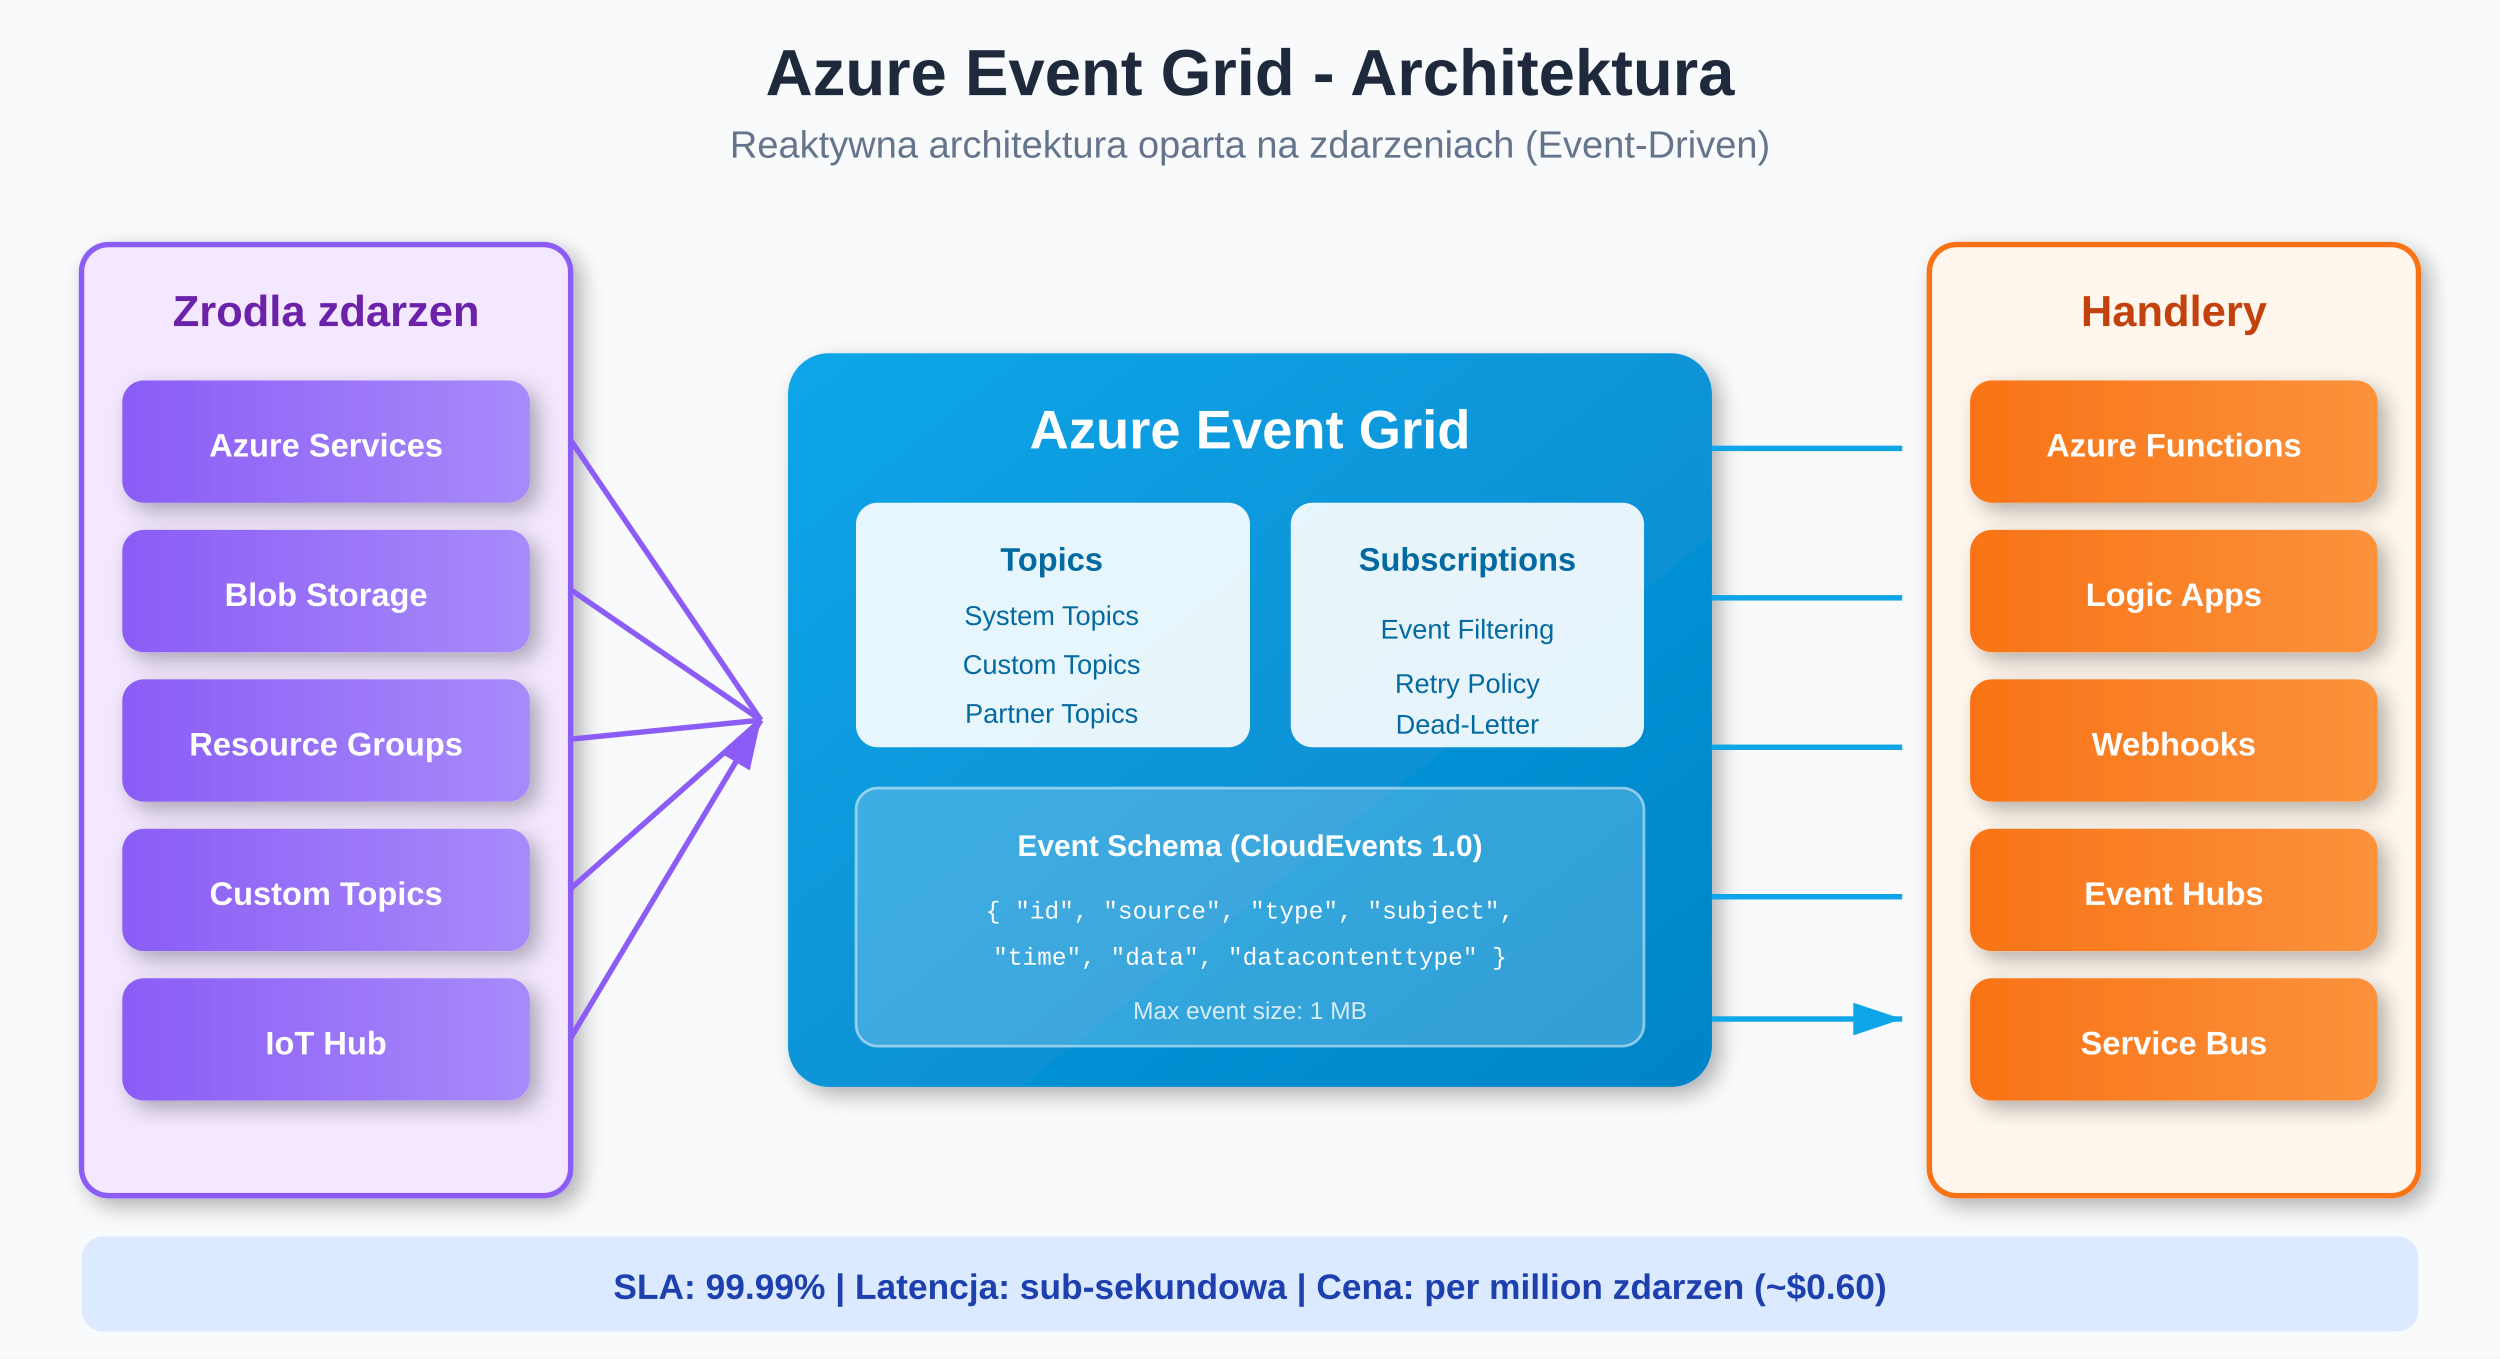
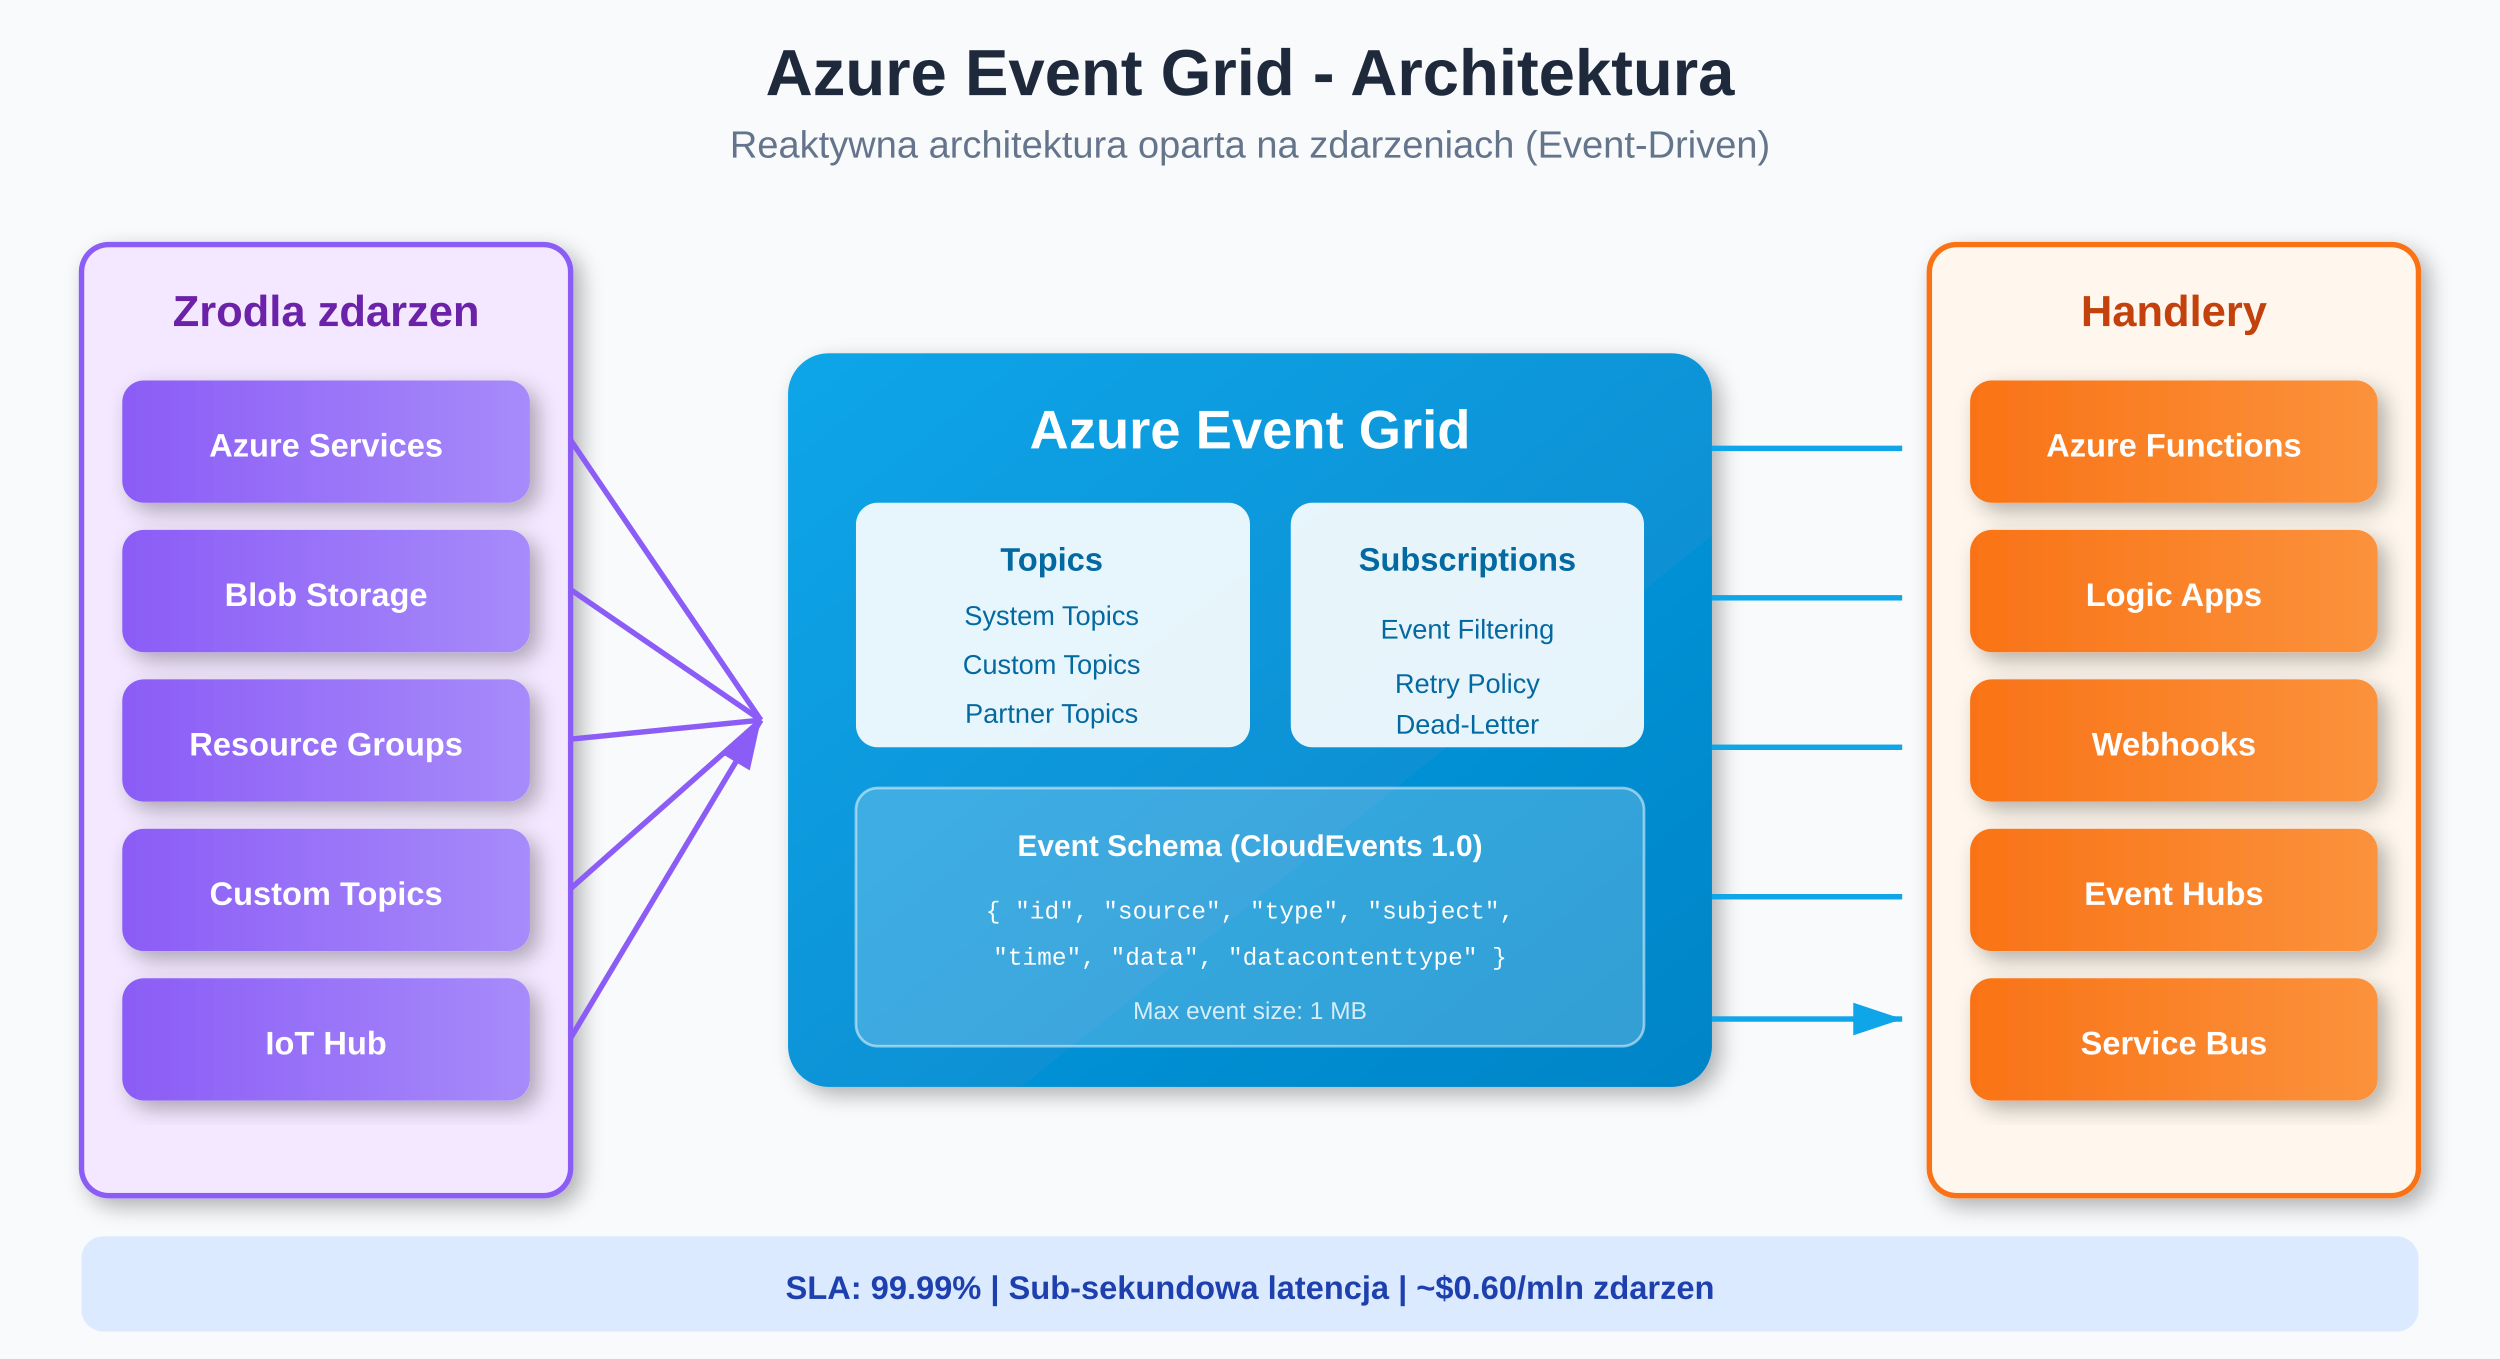
<svg xmlns="http://www.w3.org/2000/svg" viewBox="0 0 920 500">
  <defs>
    <linearGradient id="egGrad" x1="0%" y1="0%" x2="100%" y2="100%">
      <stop offset="0%" style="stop-color:#0ea5e9" />
      <stop offset="100%" style="stop-color:#0284c7" />
    </linearGradient>
    <linearGradient id="sourceGrad" x1="0%" y1="0%" x2="100%" y2="0%">
      <stop offset="0%" style="stop-color:#8b5cf6" />
      <stop offset="100%" style="stop-color:#a78bfa" />
    </linearGradient>
    <linearGradient id="handlerGrad" x1="0%" y1="0%" x2="100%" y2="0%">
      <stop offset="0%" style="stop-color:#f97316" />
      <stop offset="100%" style="stop-color:#fb923c" />
    </linearGradient>
    <filter id="shadow" x="-20%" y="-20%" width="140%" height="140%">
      <feDropShadow dx="3" dy="3" stdDeviation="4" flood-opacity="0.3" />
    </filter>
  </defs>
  <rect width="920" height="500" fill="#f8fafc" />
  <text x="460" y="35" text-anchor="middle" font-family="Segoe UI, Arial" font-size="24" font-weight="bold" fill="#1e293b">Azure Event Grid - Architektura</text>
  <text x="460" y="58" text-anchor="middle" font-family="Segoe UI, Arial" font-size="14" fill="#64748b">Reaktywna architektura oparta na zdarzeniach (Event-Driven)</text>
  <rect x="30" y="90" width="180" height="350" rx="10" fill="#f3e8ff" stroke="#8b5cf6" stroke-width="2" filter="url(#shadow)" />
  <text x="120" y="120" text-anchor="middle" font-family="Segoe UI, Arial" font-size="16" font-weight="bold" fill="#6b21a8">Zrodla zdarzen</text>
  <rect x="45" y="140" width="150" height="45" rx="8" fill="url(#sourceGrad)" filter="url(#shadow)" />
  <text x="120" y="168" text-anchor="middle" font-family="Segoe UI, Arial" font-size="12" fill="white" font-weight="bold">Azure Services</text>
  <rect x="45" y="195" width="150" height="45" rx="8" fill="url(#sourceGrad)" filter="url(#shadow)" />
  <text x="120" y="223" text-anchor="middle" font-family="Segoe UI, Arial" font-size="12" fill="white" font-weight="bold">Blob Storage</text>
  <rect x="45" y="250" width="150" height="45" rx="8" fill="url(#sourceGrad)" filter="url(#shadow)" />
  <text x="120" y="278" text-anchor="middle" font-family="Segoe UI, Arial" font-size="12" fill="white" font-weight="bold">Resource Groups</text>
  <rect x="45" y="305" width="150" height="45" rx="8" fill="url(#sourceGrad)" filter="url(#shadow)" />
  <text x="120" y="333" text-anchor="middle" font-family="Segoe UI, Arial" font-size="12" fill="white" font-weight="bold">Custom Topics</text>
  <rect x="45" y="360" width="150" height="45" rx="8" fill="url(#sourceGrad)" filter="url(#shadow)" />
  <text x="120" y="388" text-anchor="middle" font-family="Segoe UI, Arial" font-size="12" fill="white" font-weight="bold">IoT Hub</text>
  <defs>
    <marker id="arrowPurple" markerWidth="10" markerHeight="10" refX="9" refY="3" orient="auto">
      <path d="M0,0 L0,6 L9,3 z" fill="#8b5cf6" />
    </marker>
    <marker id="arrowBlue" markerWidth="10" markerHeight="10" refX="9" refY="3" orient="auto">
      <path d="M0,0 L0,6 L9,3 z" fill="#0ea5e9" />
    </marker>
    <marker id="arrowOrange" markerWidth="10" markerHeight="10" refX="9" refY="3" orient="auto">
      <path d="M0,0 L0,6 L9,3 z" fill="#f97316" />
    </marker>
  </defs>
  <path d="M210 162 L280 265" stroke="#8b5cf6" stroke-width="2" fill="none" />
  <path d="M210 217 L280 265" stroke="#8b5cf6" stroke-width="2" fill="none" />
  <path d="M210 272 L280 265" stroke="#8b5cf6" stroke-width="2" fill="none" />
  <path d="M210 327 L280 265" stroke="#8b5cf6" stroke-width="2" fill="none" />
  <path d="M210 382 L280 265" stroke="#8b5cf6" stroke-width="2" fill="none" marker-end="url(#arrowPurple)" />
  <rect x="290" y="130" width="340" height="270" rx="15" fill="url(#egGrad)" filter="url(#shadow)" />
  <text x="460" y="165" text-anchor="middle" font-family="Segoe UI, Arial" font-size="20" font-weight="bold" fill="white">Azure Event Grid</text>
  <rect x="315" y="185" width="145" height="90" rx="8" fill="rgba(255,255,255,0.9)" />
  <text x="387" y="210" text-anchor="middle" font-family="Segoe UI, Arial" font-size="12" font-weight="bold" fill="#0369a1">Topics</text>
  <text x="387" y="230" text-anchor="middle" font-family="Segoe UI, Arial" font-size="10" fill="#0369a1">System Topics</text>
  <text x="387" y="248" text-anchor="middle" font-family="Segoe UI, Arial" font-size="10" fill="#0369a1">Custom Topics</text>
  <text x="387" y="266" text-anchor="middle" font-family="Segoe UI, Arial" font-size="10" fill="#0369a1">Partner Topics</text>
  <rect x="475" y="185" width="130" height="90" rx="8" fill="rgba(255,255,255,0.9)" />
  <text x="540" y="210" text-anchor="middle" font-family="Segoe UI, Arial" font-size="12" font-weight="bold" fill="#0369a1">Subscriptions</text>
  <text x="540" y="235" text-anchor="middle" font-family="Segoe UI, Arial" font-size="10" fill="#0369a1">Event Filtering</text>
  <text x="540" y="255" text-anchor="middle" font-family="Segoe UI, Arial" font-size="10" fill="#0369a1">Retry Policy</text>
  <text x="540" y="270" text-anchor="middle" font-family="Segoe UI, Arial" font-size="10" fill="#0369a1">Dead-Letter</text>
  <rect x="315" y="290" width="290" height="95" rx="8" fill="rgba(255,255,255,0.2)" stroke="rgba(255,255,255,0.5)" stroke-width="1" />
  <text x="460" y="315" text-anchor="middle" font-family="Segoe UI, Arial" font-size="11" font-weight="bold" fill="white">Event Schema (CloudEvents 1.0)</text>
  <text x="460" y="338" text-anchor="middle" font-family="Courier New" font-size="9" fill="white">{ "id", "source", "type", "subject",</text>
  <text x="460" y="355" text-anchor="middle" font-family="Courier New" font-size="9" fill="white">"time", "data", "datacontenttype" }</text>
  <text x="460" y="375" text-anchor="middle" font-family="Segoe UI, Arial" font-size="9" fill="rgba(255,255,255,0.8)">Max event size: 1 MB</text>
  <path d="M630 165 L700 165" stroke="#0ea5e9" stroke-width="2" fill="none" />
  <path d="M630 220 L700 220" stroke="#0ea5e9" stroke-width="2" fill="none" />
  <path d="M630 275 L700 275" stroke="#0ea5e9" stroke-width="2" fill="none" />
  <path d="M630 330 L700 330" stroke="#0ea5e9" stroke-width="2" fill="none" />
  <path d="M630 375 L700 375" stroke="#0ea5e9" stroke-width="2" fill="none" marker-end="url(#arrowBlue)" />
  <rect x="710" y="90" width="180" height="350" rx="10" fill="#fff7ed" stroke="#f97316" stroke-width="2" filter="url(#shadow)" />
  <text x="800" y="120" text-anchor="middle" font-family="Segoe UI, Arial" font-size="16" font-weight="bold" fill="#c2410c">Handlery</text>
  <rect x="725" y="140" width="150" height="45" rx="8" fill="url(#handlerGrad)" filter="url(#shadow)" />
  <text x="800" y="168" text-anchor="middle" font-family="Segoe UI, Arial" font-size="12" fill="white" font-weight="bold">Azure Functions</text>
  <rect x="725" y="195" width="150" height="45" rx="8" fill="url(#handlerGrad)" filter="url(#shadow)" />
  <text x="800" y="223" text-anchor="middle" font-family="Segoe UI, Arial" font-size="12" fill="white" font-weight="bold">Logic Apps</text>
  <rect x="725" y="250" width="150" height="45" rx="8" fill="url(#handlerGrad)" filter="url(#shadow)" />
  <text x="800" y="278" text-anchor="middle" font-family="Segoe UI, Arial" font-size="12" fill="white" font-weight="bold">Webhooks</text>
  <rect x="725" y="305" width="150" height="45" rx="8" fill="url(#handlerGrad)" filter="url(#shadow)" />
  <text x="800" y="333" text-anchor="middle" font-family="Segoe UI, Arial" font-size="12" fill="white" font-weight="bold">Event Hubs</text>
  <rect x="725" y="360" width="150" height="45" rx="8" fill="url(#handlerGrad)" filter="url(#shadow)" />
  <text x="800" y="388" text-anchor="middle" font-family="Segoe UI, Arial" font-size="12" fill="white" font-weight="bold">Service Bus</text>
  <rect x="30" y="455" width="860" height="35" rx="8" fill="#dbeafe" />
-   <text x="460" y="478" text-anchor="middle" font-family="Segoe UI, Arial" font-size="13" fill="#1e40af" font-weight="bold">SLA: 99.99% | Latencja: sub-sekundowa | Cena: per million zdarzen (~$0.60)</text>
+   <text x="460" y="478" text-anchor="middle" font-family="Segoe UI, Arial" font-size="12" fill="#1e40af" font-weight="bold">SLA: 99.99% | Sub-sekundowa latencja | ~$0.60/mln zdarzen</text>
</svg>
